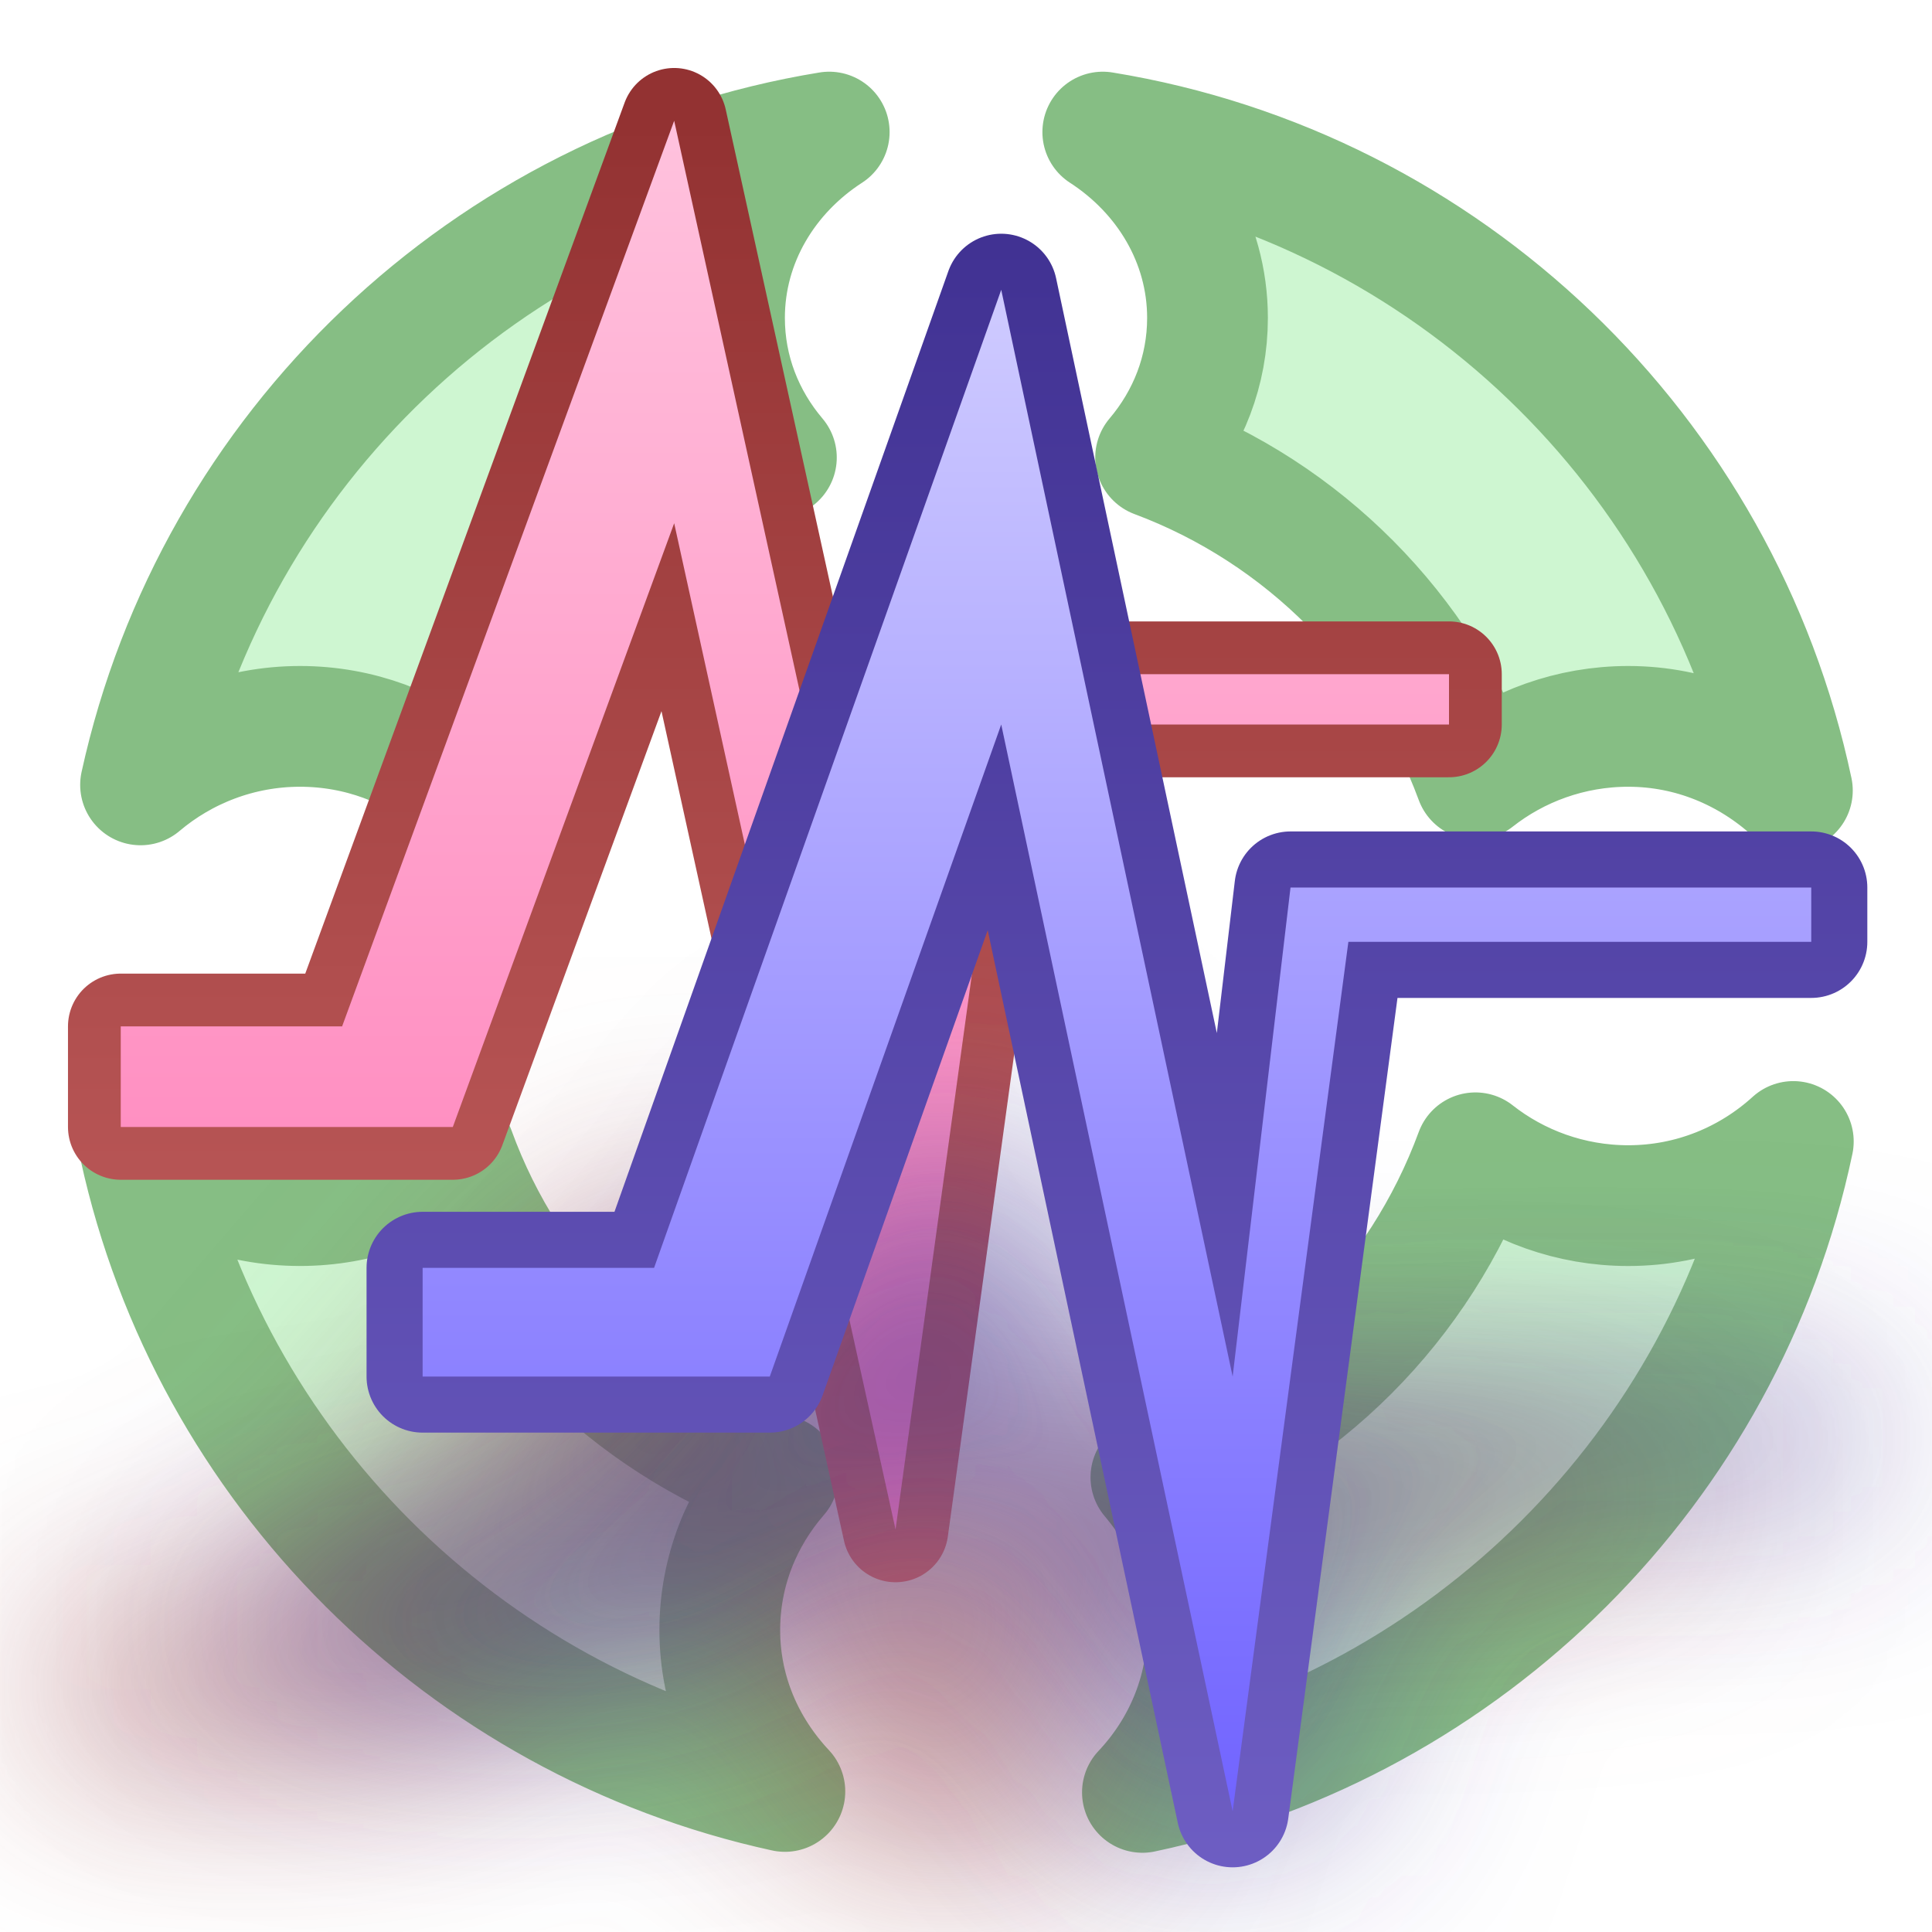
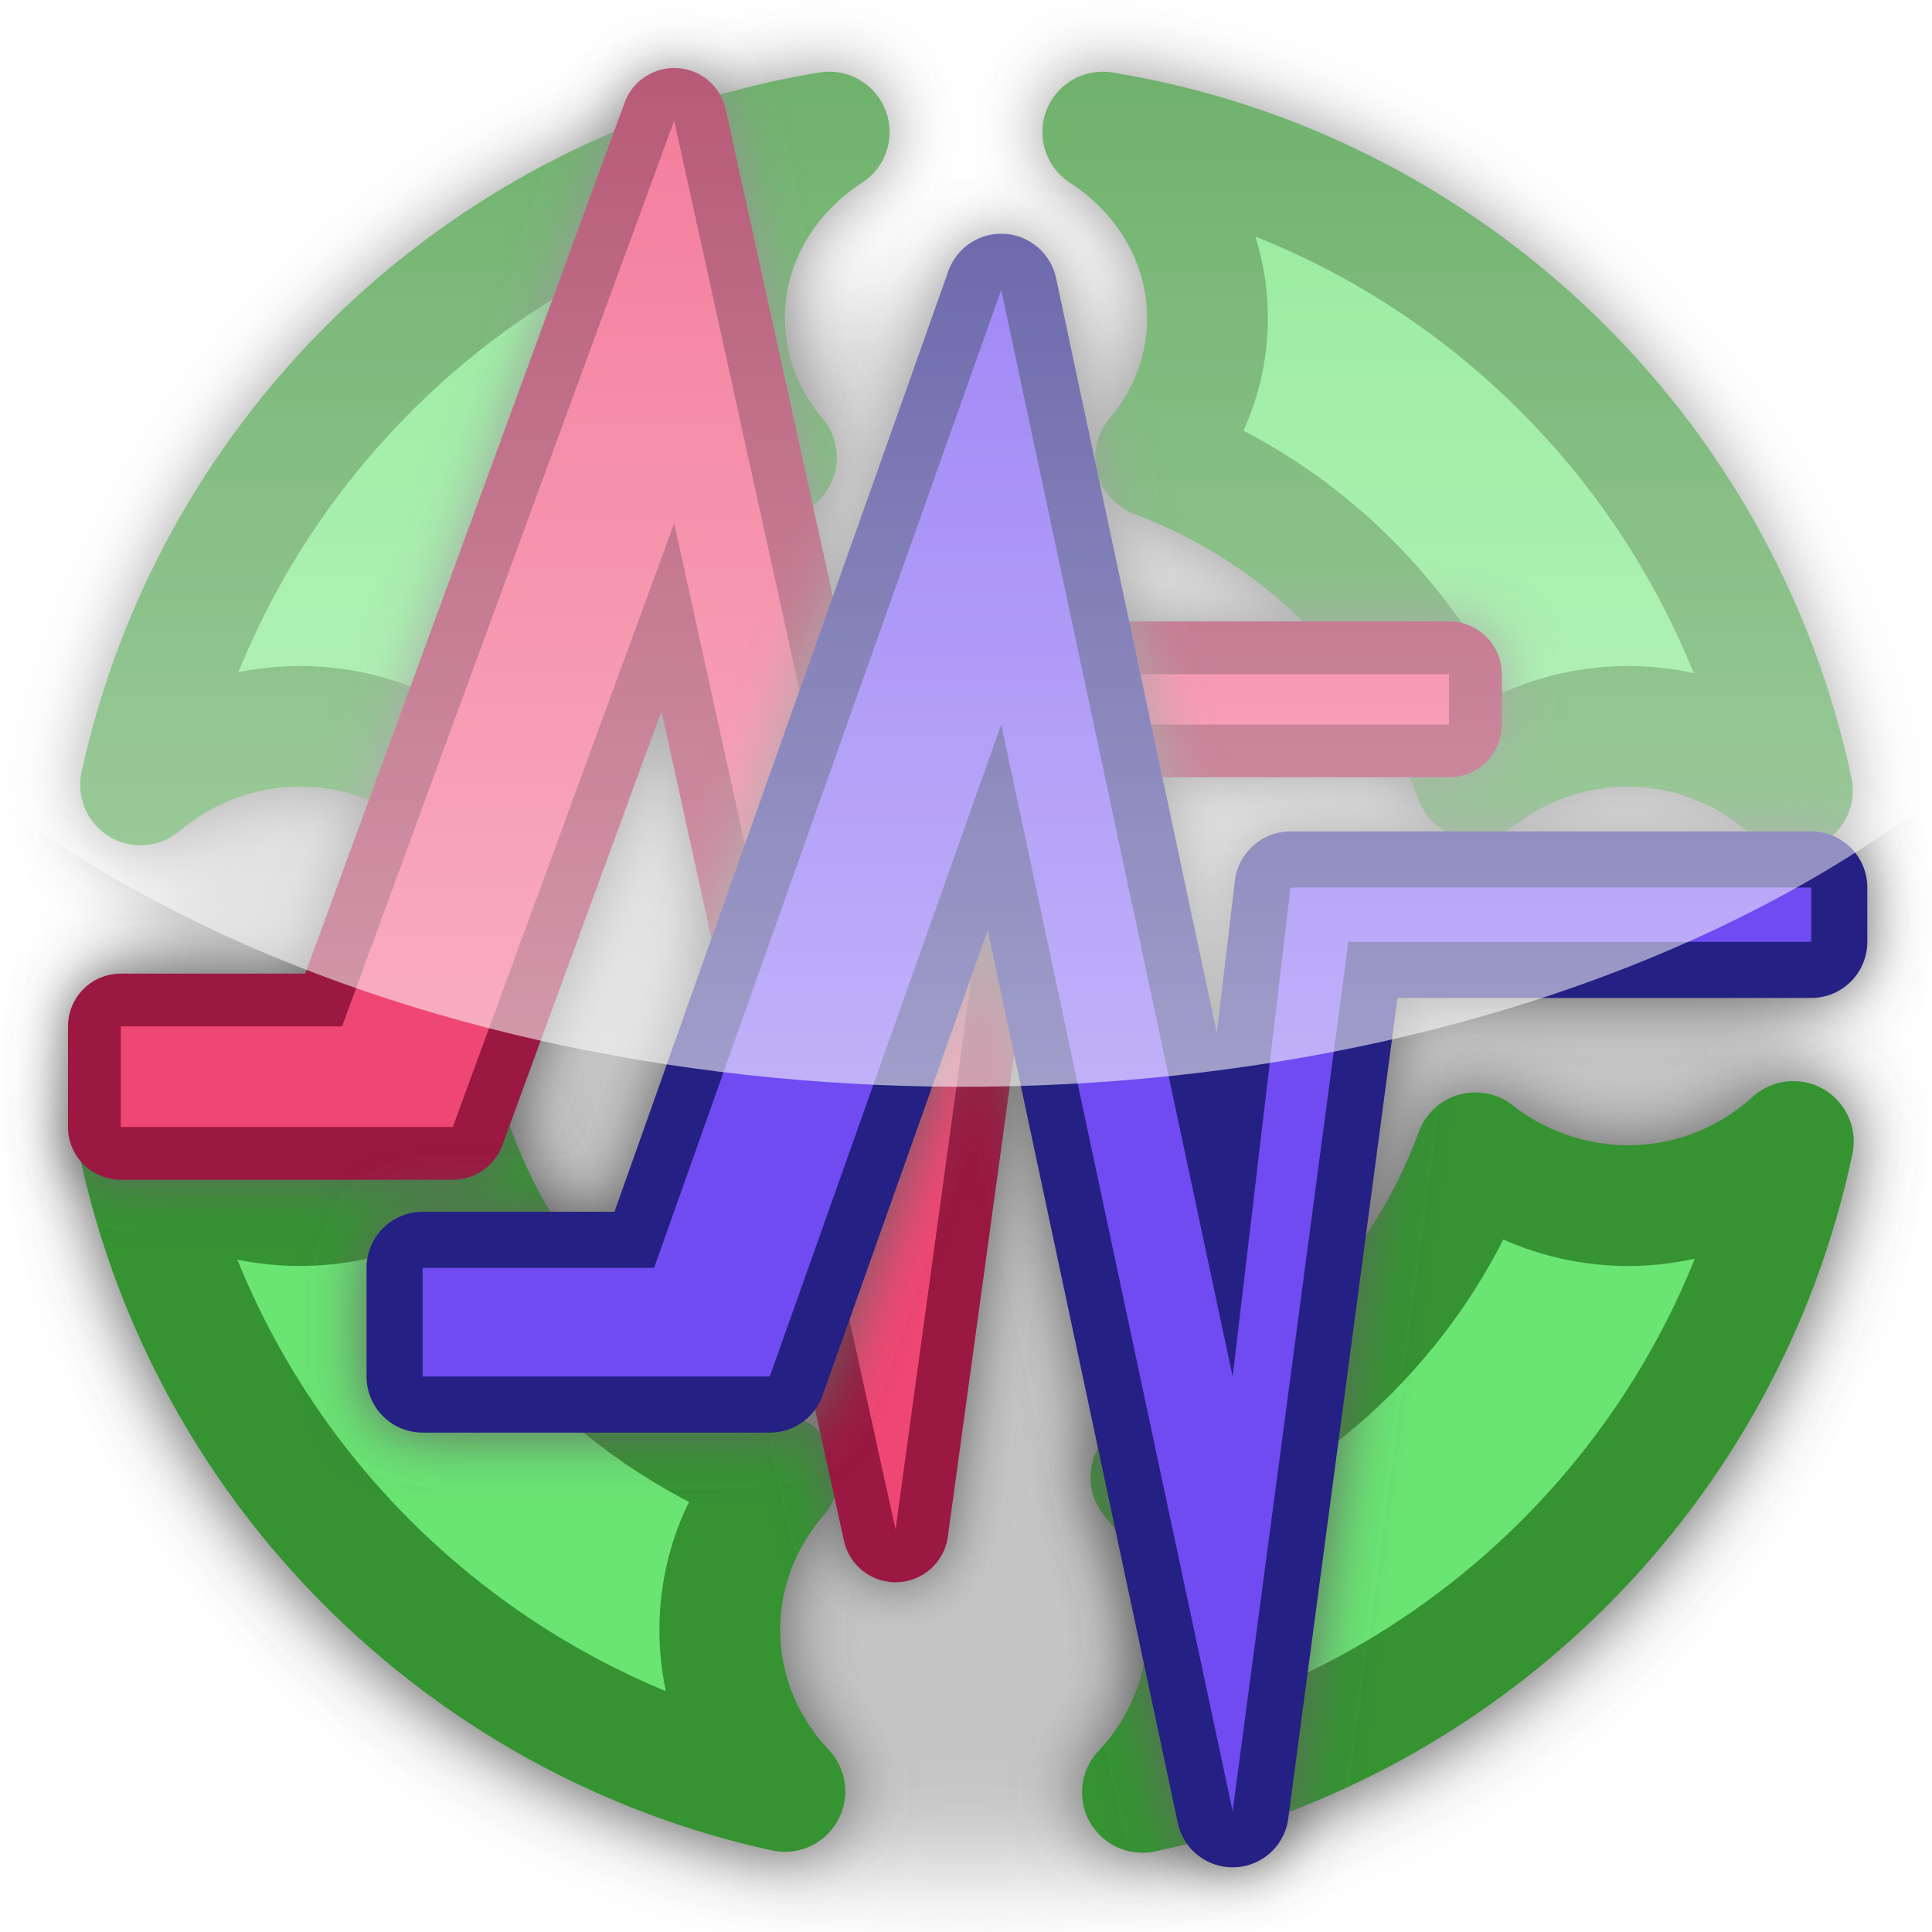
<svg xmlns="http://www.w3.org/2000/svg" xmlns:xlink="http://www.w3.org/1999/xlink" width="64px" height="64px" id="svg2816" version="1.1">
  <defs id="defs2818">
+     <linearGradient id="linearGradient3917">
+       <stop style="stop-color:#ffffff;stop-opacity:1;" offset="0" id="stop3919" />
+       <stop style="stop-color:#ffffff;stop-opacity:0;" offset="1" id="stop3921" />
+     </linearGradient>
    <linearGradient id="linearGradient3779">
-       <stop style="stop-color:#413293;stop-opacity:1;" offset="0" id="stop3781" />
-       <stop style="stop-color:#7464ca;stop-opacity:1;" offset="1" id="stop3783" />
+       <stop style="stop-color:#6250c3;stop-opacity:1;" offset="0" id="stop3781" />
+       <stop style="stop-color:#47369f;stop-opacity:1;" offset="1" id="stop3783" />
    </linearGradient>
    <linearGradient id="linearGradient3771">
-       <stop style="stop-color:#7164ff;stop-opacity:1;" offset="0" id="stop3773" />
-       <stop style="stop-color:#cecaff;stop-opacity:1;" offset="1" id="stop3775" />
+       <stop style="stop-color:#4534ff;stop-opacity:1;" offset="0" id="stop3773" />
+       <stop style="stop-color:#9f97ff;stop-opacity:1;" offset="1" id="stop3775" />
    </linearGradient>
    <linearGradient id="linearGradient3763">
      <stop style="stop-color:#933232;stop-opacity:1;" offset="0" id="stop3765" />
      <stop style="stop-color:#cc6969;stop-opacity:1;" offset="1" id="stop3767" />
    </linearGradient>
    <linearGradient id="linearGradient3755">
      <stop style="stop-color:#ff7ab6;stop-opacity:1;" offset="0" id="stop3757" />
      <stop style="stop-color:#ffc5df;stop-opacity:1;" offset="1" id="stop3759" />
    </linearGradient>
    <filter id="filter3708" x="-0.191" width="1.382" y="-0.352" height="1.705">
      <feGaussianBlur stdDeviation="3.817" id="feGaussianBlur3710" />
    </filter>
    <filter color-interpolation-filters="sRGB" id="filter3708-4" x="-0.191" width="1.382" y="-0.352" height="1.705">
      <feGaussianBlur stdDeviation="3.817" id="feGaussianBlur3710-4" />
    </filter>
-     <linearGradient xlink:href="#linearGradient3755" id="linearGradient3761" x1="26" y1="52" x2="26" y2="2" gradientUnits="userSpaceOnUse" />
-     <linearGradient xlink:href="#linearGradient3763" id="linearGradient3769" x1="12" y1="4" x2="12" y2="60" gradientUnits="userSpaceOnUse" />
-     <linearGradient xlink:href="#linearGradient3771" id="linearGradient3777" x1="36" y1="60" x2="36" y2="10" gradientUnits="userSpaceOnUse" />
-     <linearGradient xlink:href="#linearGradient3779" id="linearGradient3785" x1="50" y1="8" x2="50" y2="70" gradientUnits="userSpaceOnUse" />
+     <linearGradient xlink:href="#linearGradient3917" id="linearGradient3923" x1="68.098" y1="27.385" x2="68.098" y2="-33.538" gradientUnits="userSpaceOnUse" />
+     <filter id="filter3993">
+       <feGaussianBlur stdDeviation="0.549" id="feGaussianBlur3995" />
+     </filter>
+     <filter id="filter4007">
+       <feGaussianBlur stdDeviation="1.098" id="feGaussianBlur4009" />
+     </filter>
+     <linearGradient xlink:href="#linearGradient3779-5" id="linearGradient3785-6" x1="50" y1="8" x2="50" y2="70" gradientUnits="userSpaceOnUse" />
+     <linearGradient id="linearGradient3779-5">
+       <stop style="stop-color:#413293;stop-opacity:1;" offset="0" id="stop3781-3" />
+       <stop style="stop-color:#7464ca;stop-opacity:1;" offset="1" id="stop3783-4" />
+     </linearGradient>
+     <filter id="filter4049">
+       <feGaussianBlur stdDeviation="0.964" id="feGaussianBlur4051" />
+     </filter>
+     <linearGradient xlink:href="#linearGradient3763-0" id="linearGradient3769-4" x1="12" y1="4" x2="12" y2="60" gradientUnits="userSpaceOnUse" />
+     <linearGradient id="linearGradient3763-0">
+       <stop style="stop-color:#933232;stop-opacity:1;" offset="0" id="stop3765-2" />
+       <stop style="stop-color:#cc6969;stop-opacity:1;" offset="1" id="stop3767-2" />
+     </linearGradient>
+     <filter id="filter4091">
+       <feGaussianBlur stdDeviation="0.907" id="feGaussianBlur4093" />
+     </filter>
+     <linearGradient xlink:href="#linearGradient3917-9" id="linearGradient3923-1" x1="68.098" y1="27.385" x2="68.098" y2="-33.538" gradientUnits="userSpaceOnUse" />
+     <linearGradient id="linearGradient3917-9">
+       <stop style="stop-color:#ffffff;stop-opacity:1;" offset="0" id="stop3919-2" />
+       <stop style="stop-color:#ffffff;stop-opacity:0;" offset="1" id="stop3921-5" />
+     </linearGradient>
+     <linearGradient y2="-33.538" x2="68.098" y1="27.385" x1="68.098" gradientUnits="userSpaceOnUse" id="linearGradient4112" xlink:href="#linearGradient3917-9" />
+     <filter id="filter4159">
+       <feGaussianBlur stdDeviation="1.617" id="feGaussianBlur4161" />
+     </filter>
  </defs>
  <g id="layer3" style="display:inline">
-     <path style="opacity:0.6;fill:#adf0b2;stroke:#359332;stroke-width:4;stroke-linecap:round;stroke-linejoin:round;stroke-miterlimit:4;stroke-opacity:1;stroke-dasharray:none;fill-opacity:1" d="M 27.469,4.375 C 16.138,6.224 7.092,14.878 4.656,26 6.07,24.802 7.924,24.062 9.938,24.062 c 1.966,0 3.756,0.696 5.156,1.844 1.796,-4.956 5.689,-8.905 10.625,-10.75 C 24.639,13.881 24,12.284 24,10.531 24,7.978 25.382,5.725 27.469,4.375 z m 9.062,0 C 38.618,5.725 40,7.978 40,10.531 c 0,1.753 -0.639,3.35 -1.719,4.625 4.905,1.833 8.783,5.744 10.594,10.656 1.382,-1.088 3.153,-1.75 5.062,-1.75 2.109,0 4,0.824 5.438,2.125 C 57,14.975 47.926,6.234 36.531,4.375 z m 22.875,33.438 c -1.44,1.31 -3.351,2.125 -5.469,2.125 -1.909,0 -3.681,-0.662 -5.062,-1.75 -1.828,4.975 -5.771,8.94 -10.75,10.75 C 39.293,50.313 40,52.069 40,54 c 0,2.08 -0.822,3.961 -2.156,5.375 10.788,-2.289 19.289,-10.769 21.562,-21.562 z M 4.625,38 C 6.95,48.645 15.351,57.021 26,59.344 24.675,57.931 23.844,56.072 23.844,54 c 0,-1.963 0.735,-3.74 1.938,-5.125 -4.964,-1.833 -8.914,-5.774 -10.719,-10.75 -1.395,1.131 -3.175,1.812 -5.125,1.812 C 7.915,39.938 6.041,39.207 4.625,38 z" id="path3788" />
+     <path style="opacity:0.6;fill:#9e9e9e;fill-opacity:1;stroke:none;filter:url(#filter4159)" id="path4133" d="m 59.993,31.915 a 27.997,25.915 0 1 1 -55.993,0 27.997,25.915 0 1 1 55.993,0 z" transform="translate(0,4)" />
+     <path style="fill:#cfcfcf;fill-opacity:1;stroke:#636363;stroke-width:4;stroke-linecap:round;stroke-linejoin:round;stroke-miterlimit:4;stroke-opacity:1;stroke-dasharray:none;display:inline;filter:url(#filter4007)" d="M 27.469,4.375 C 16.138,6.224 7.092,14.878 4.656,26 6.07,24.802 7.924,24.062 9.938,24.062 c 1.966,0 3.756,0.696 5.156,1.844 1.796,-4.956 5.689,-8.905 10.625,-10.75 C 24.639,13.881 24,12.284 24,10.531 24,7.978 25.382,5.725 27.469,4.375 z m 9.062,0 C 38.618,5.725 40,7.978 40,10.531 c 0,1.753 -0.639,3.35 -1.719,4.625 4.905,1.833 8.783,5.744 10.594,10.656 1.382,-1.088 3.153,-1.75 5.062,-1.75 2.109,0 4,0.824 5.438,2.125 C 57,14.975 47.926,6.234 36.531,4.375 z m 22.875,33.438 c -1.44,1.31 -3.351,2.125 -5.469,2.125 -1.909,0 -3.681,-0.662 -5.062,-1.75 -1.828,4.975 -5.771,8.94 -10.75,10.75 C 39.293,50.313 40,52.069 40,54 c 0,2.08 -0.822,3.961 -2.156,5.375 10.788,-2.289 19.289,-10.769 21.562,-21.562 z M 4.625,38 C 6.95,48.645 15.351,57.021 26,59.344 24.675,57.931 23.844,56.072 23.844,54 c 0,-1.963 0.735,-3.74 1.938,-5.125 -4.964,-1.833 -8.914,-5.774 -10.719,-10.75 -1.395,1.131 -3.175,1.812 -5.125,1.812 C 7.915,39.938 6.041,39.207 4.625,38 z" id="path3788-8" />
+     <path style="fill:#6ae473;fill-opacity:1;stroke:#359332;stroke-width:4;stroke-linecap:round;stroke-linejoin:round;stroke-miterlimit:4;stroke-opacity:1;stroke-dasharray:none" d="M 27.469,4.375 C 16.138,6.224 7.092,14.878 4.656,26 6.07,24.802 7.924,24.062 9.938,24.062 c 1.966,0 3.756,0.696 5.156,1.844 1.796,-4.956 5.689,-8.905 10.625,-10.75 C 24.639,13.881 24,12.284 24,10.531 24,7.978 25.382,5.725 27.469,4.375 z m 9.062,0 C 38.618,5.725 40,7.978 40,10.531 c 0,1.753 -0.639,3.35 -1.719,4.625 4.905,1.833 8.783,5.744 10.594,10.656 1.382,-1.088 3.153,-1.75 5.062,-1.75 2.109,0 4,0.824 5.438,2.125 C 57,14.975 47.926,6.234 36.531,4.375 z m 22.875,33.438 c -1.44,1.31 -3.351,2.125 -5.469,2.125 -1.909,0 -3.681,-0.662 -5.062,-1.75 -1.828,4.975 -5.771,8.94 -10.75,10.75 C 39.293,50.313 40,52.069 40,54 c 0,2.08 -0.822,3.961 -2.156,5.375 10.788,-2.289 19.289,-10.769 21.562,-21.562 z M 4.625,38 C 6.95,48.645 15.351,57.021 26,59.344 24.675,57.931 23.844,56.072 23.844,54 c 0,-1.963 0.735,-3.74 1.938,-5.125 -4.964,-1.833 -8.914,-5.774 -10.719,-10.75 -1.395,1.131 -3.175,1.812 -5.125,1.812 C 7.915,39.938 6.041,39.207 4.625,38 z" id="path3788" />
  </g>
  <g id="layer2" style="display:inline">
-     <path style="opacity:0.6;fill:#413293;fill-opacity:1;stroke:#933232;stroke-width:2.726;stroke-linecap:round;stroke-linejoin:round;stroke-miterlimit:4;stroke-opacity:1;stroke-dasharray:none;filter:url(#filter3708-4)" d="m 12,54 12,0 8,-11.143 8,18.571 4,-14.857 16,0 0,-0.929 -18,0 L 40,54 32,35.429 20,52.143 l -8,0 L 12,54 z" id="path2849-5-2-8" transform="matrix(1.083333,0,0,0.9010988,-11.66667,8.03454)" />
-     <path style="fill:none;stroke:url(#linearGradient3769);stroke-width:3.496;stroke-linecap:round;stroke-linejoin:round;stroke-miterlimit:4;stroke-opacity:1;stroke-dasharray:none" d="m 4,37.333 11,0 7.333,-20 7.333,33.333 L 33.333,24 48,24 l 0,-1.667 -16.5,0 -1.833,15 L 22.333,4 l -11,30 L 4,34 4,37.333 z" id="path2849-5-24" />
-     <path style="fill:url(#linearGradient3761);fill-opacity:1;stroke:none" d="m 4,37.333 11,0 7.333,-20 7.333,33.333 L 33.333,24 48,24 l 0,-1.667 -16.5,0 -1.833,15 L 22.333,4 l -11,30 L 4,34 4,37.333 z" id="path2849-2" />
+     <path style="fill:none;stroke:#636363;stroke-width:3.496;stroke-linecap:round;stroke-linejoin:round;stroke-miterlimit:4;stroke-opacity:1;stroke-dasharray:none;display:inline;filter:url(#filter4091)" d="m 4,37.333 11,0 7.333,-20 7.333,33.333 L 33.333,24 48,24 l 0,-1.667 -16.5,0 -1.833,15 L 22.333,4 11.333,34 4,34 4,37.333 z" id="path2849-5-24-9" />
+     <path style="fill:none;stroke:#9a1841;stroke-width:3.496;stroke-linecap:round;stroke-linejoin:round;stroke-miterlimit:4;stroke-opacity:1;stroke-dasharray:none" d="m 4,37.333 11,0 7.333,-20 7.333,33.333 L 33.333,24 48,24 l 0,-1.667 -16.5,0 -1.833,15 L 22.333,4 l -11,30 L 4,34 4,37.333 z" id="path2849-5-24" />
+     <path style="fill:#ef4773;fill-opacity:1;stroke:none" d="m 4,37.333 11,0 7.333,-20 7.333,33.333 L 33.333,24 48,24 l 0,-1.667 -16.5,0 -1.833,15 L 22.333,4 l -11,30 L 4,34 4,37.333 z" id="path2849-2" />
  </g>
  <g id="layer1" style="display:inline">
-     <path style="opacity:0.6;fill:#413293;fill-opacity:1;stroke:#413293;stroke-width:2.726;stroke-linecap:round;stroke-linejoin:round;stroke-miterlimit:4;stroke-opacity:1;stroke-dasharray:none;filter:url(#filter3708)" d="m 12,54 12,0 8,-11.143 8,18.571 4,-14.857 16,0 0,-0.929 -18,0 L 40,54 32,35.429 20,52.143 l -8,0 L 12,54 z" id="path2849-5-2" transform="matrix(1.083333,0,0,0.9010988,-2.999999,6.075356)" />
-     <path style="fill:none;stroke:url(#linearGradient3785);stroke-width:3.715;stroke-linecap:round;stroke-linejoin:round;stroke-miterlimit:4;stroke-opacity:1;stroke-dasharray:none" d="m 14,45.6 11.5,0 L 33.167,24 40.833,60 44.667,31.2 60,31.2 60,29.4 42.75,29.4 40.833,45.6 33.167,9.6 21.667,42 14,42 l 0,3.6 z" id="path2849-5" />
-     <path style="fill:url(#linearGradient3777);fill-opacity:1;stroke:none" d="m 14,45.6 11.5,0 L 33.167,24 40.833,60 44.667,31.2 60,31.2 60,29.4 42.75,29.4 40.833,45.6 33.167,9.6 21.667,42 14,42 l 0,3.6 z" id="path2849" />
+     <path style="fill:none;stroke:#636363;stroke-width:3.715;stroke-linecap:round;stroke-linejoin:round;stroke-miterlimit:4;stroke-opacity:1;stroke-dasharray:none;display:inline;filter:url(#filter4049)" d="m 14,45.6 11.5,0 L 33.167,24 40.833,60 44.667,31.2 60,31.2 60,29.4 42.75,29.4 40.833,45.6 33.167,9.6 21.667,42 14,42 l 0,3.6 z" id="path2849-5-9" />
+     <path style="fill:none;stroke:#252083;stroke-width:3.715;stroke-linecap:round;stroke-linejoin:round;stroke-miterlimit:4;stroke-opacity:1;stroke-dasharray:none" d="m 14,45.6 11.5,0 L 33.167,24 40.833,60 44.667,31.2 60,31.2 60,29.4 42.75,29.4 40.833,45.6 33.167,9.6 21.667,42 14,42 l 0,3.6 z" id="path2849-5" />
+     <path style="fill:#6f4bf1;fill-opacity:1;stroke:none" d="m 14,45.6 11.5,0 L 33.167,24 40.833,60 44.667,31.2 60,31.2 60,29.4 42.75,29.4 40.833,45.6 33.167,9.6 21.667,42 14,42 l 0,3.6 z" id="path2849" />
+     <path style="opacity:0.6;fill:url(#linearGradient3923);fill-opacity:1;stroke:none" id="path3915" d="M 101.202,-8.834 A 37,22 0 1 1 36.939,-8.981" transform="matrix(1.120383,0,0,1.181818,-45.38539,7.636364)" />
  </g>
</svg>
